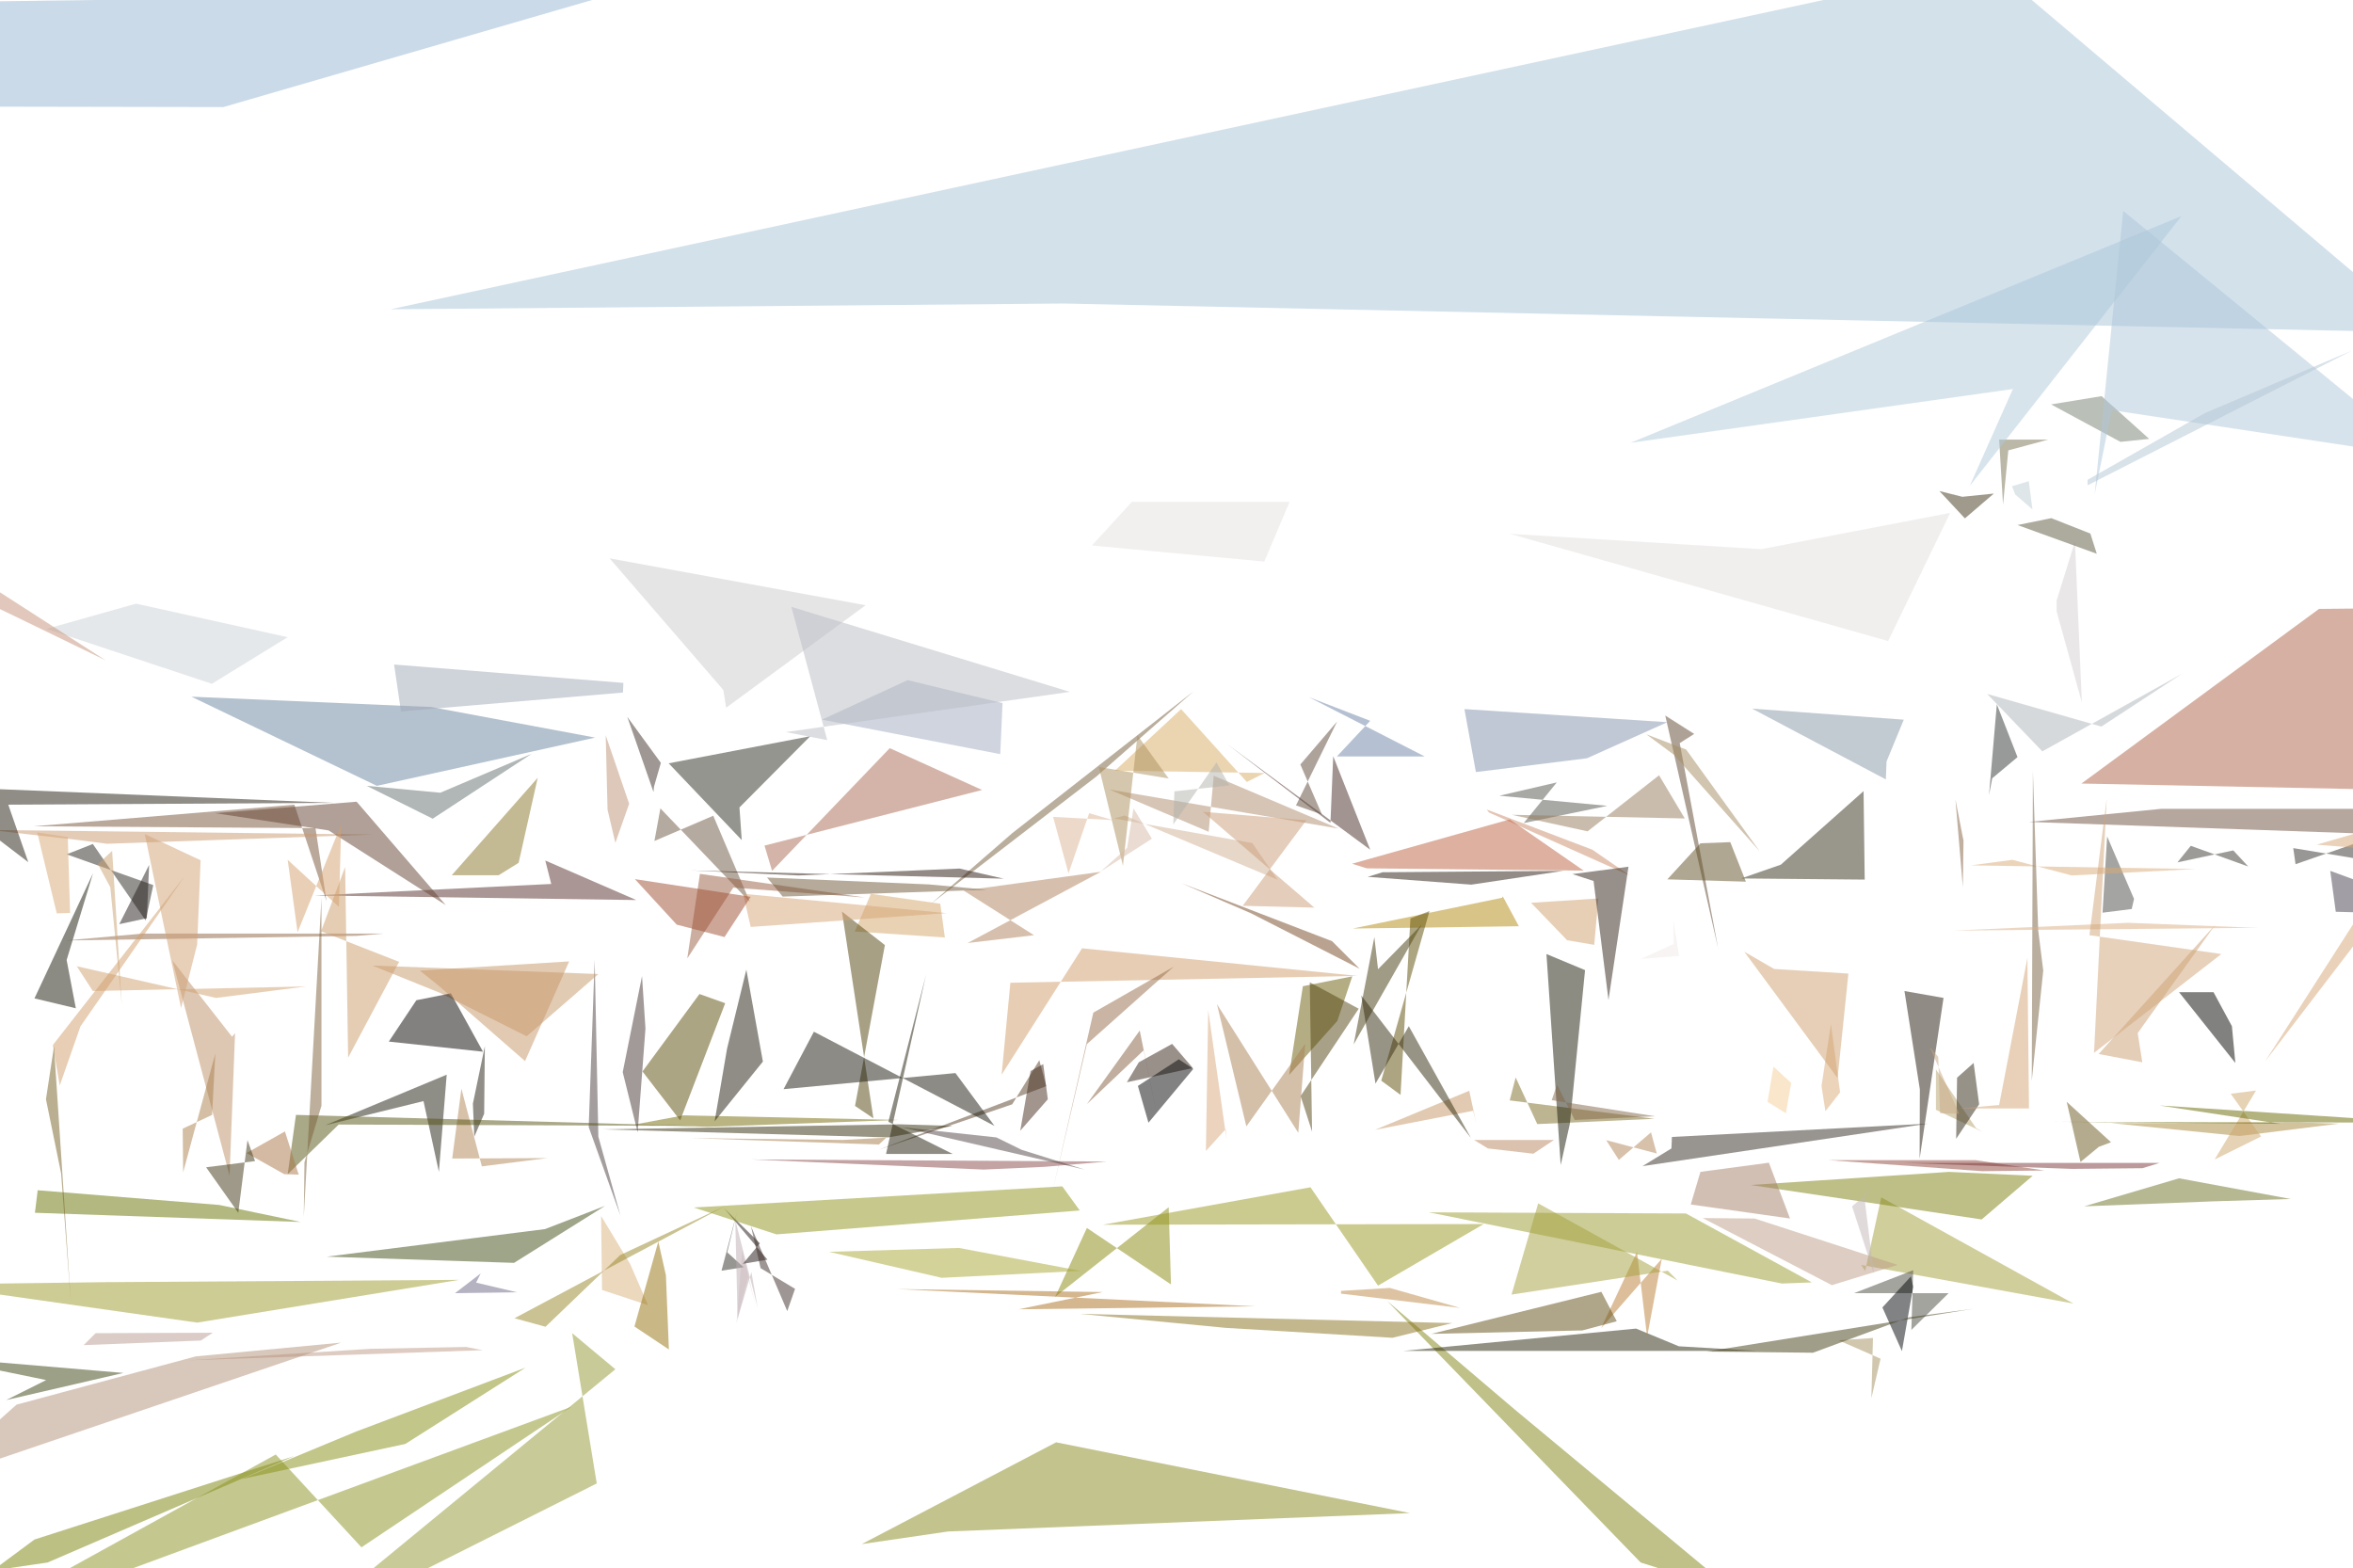
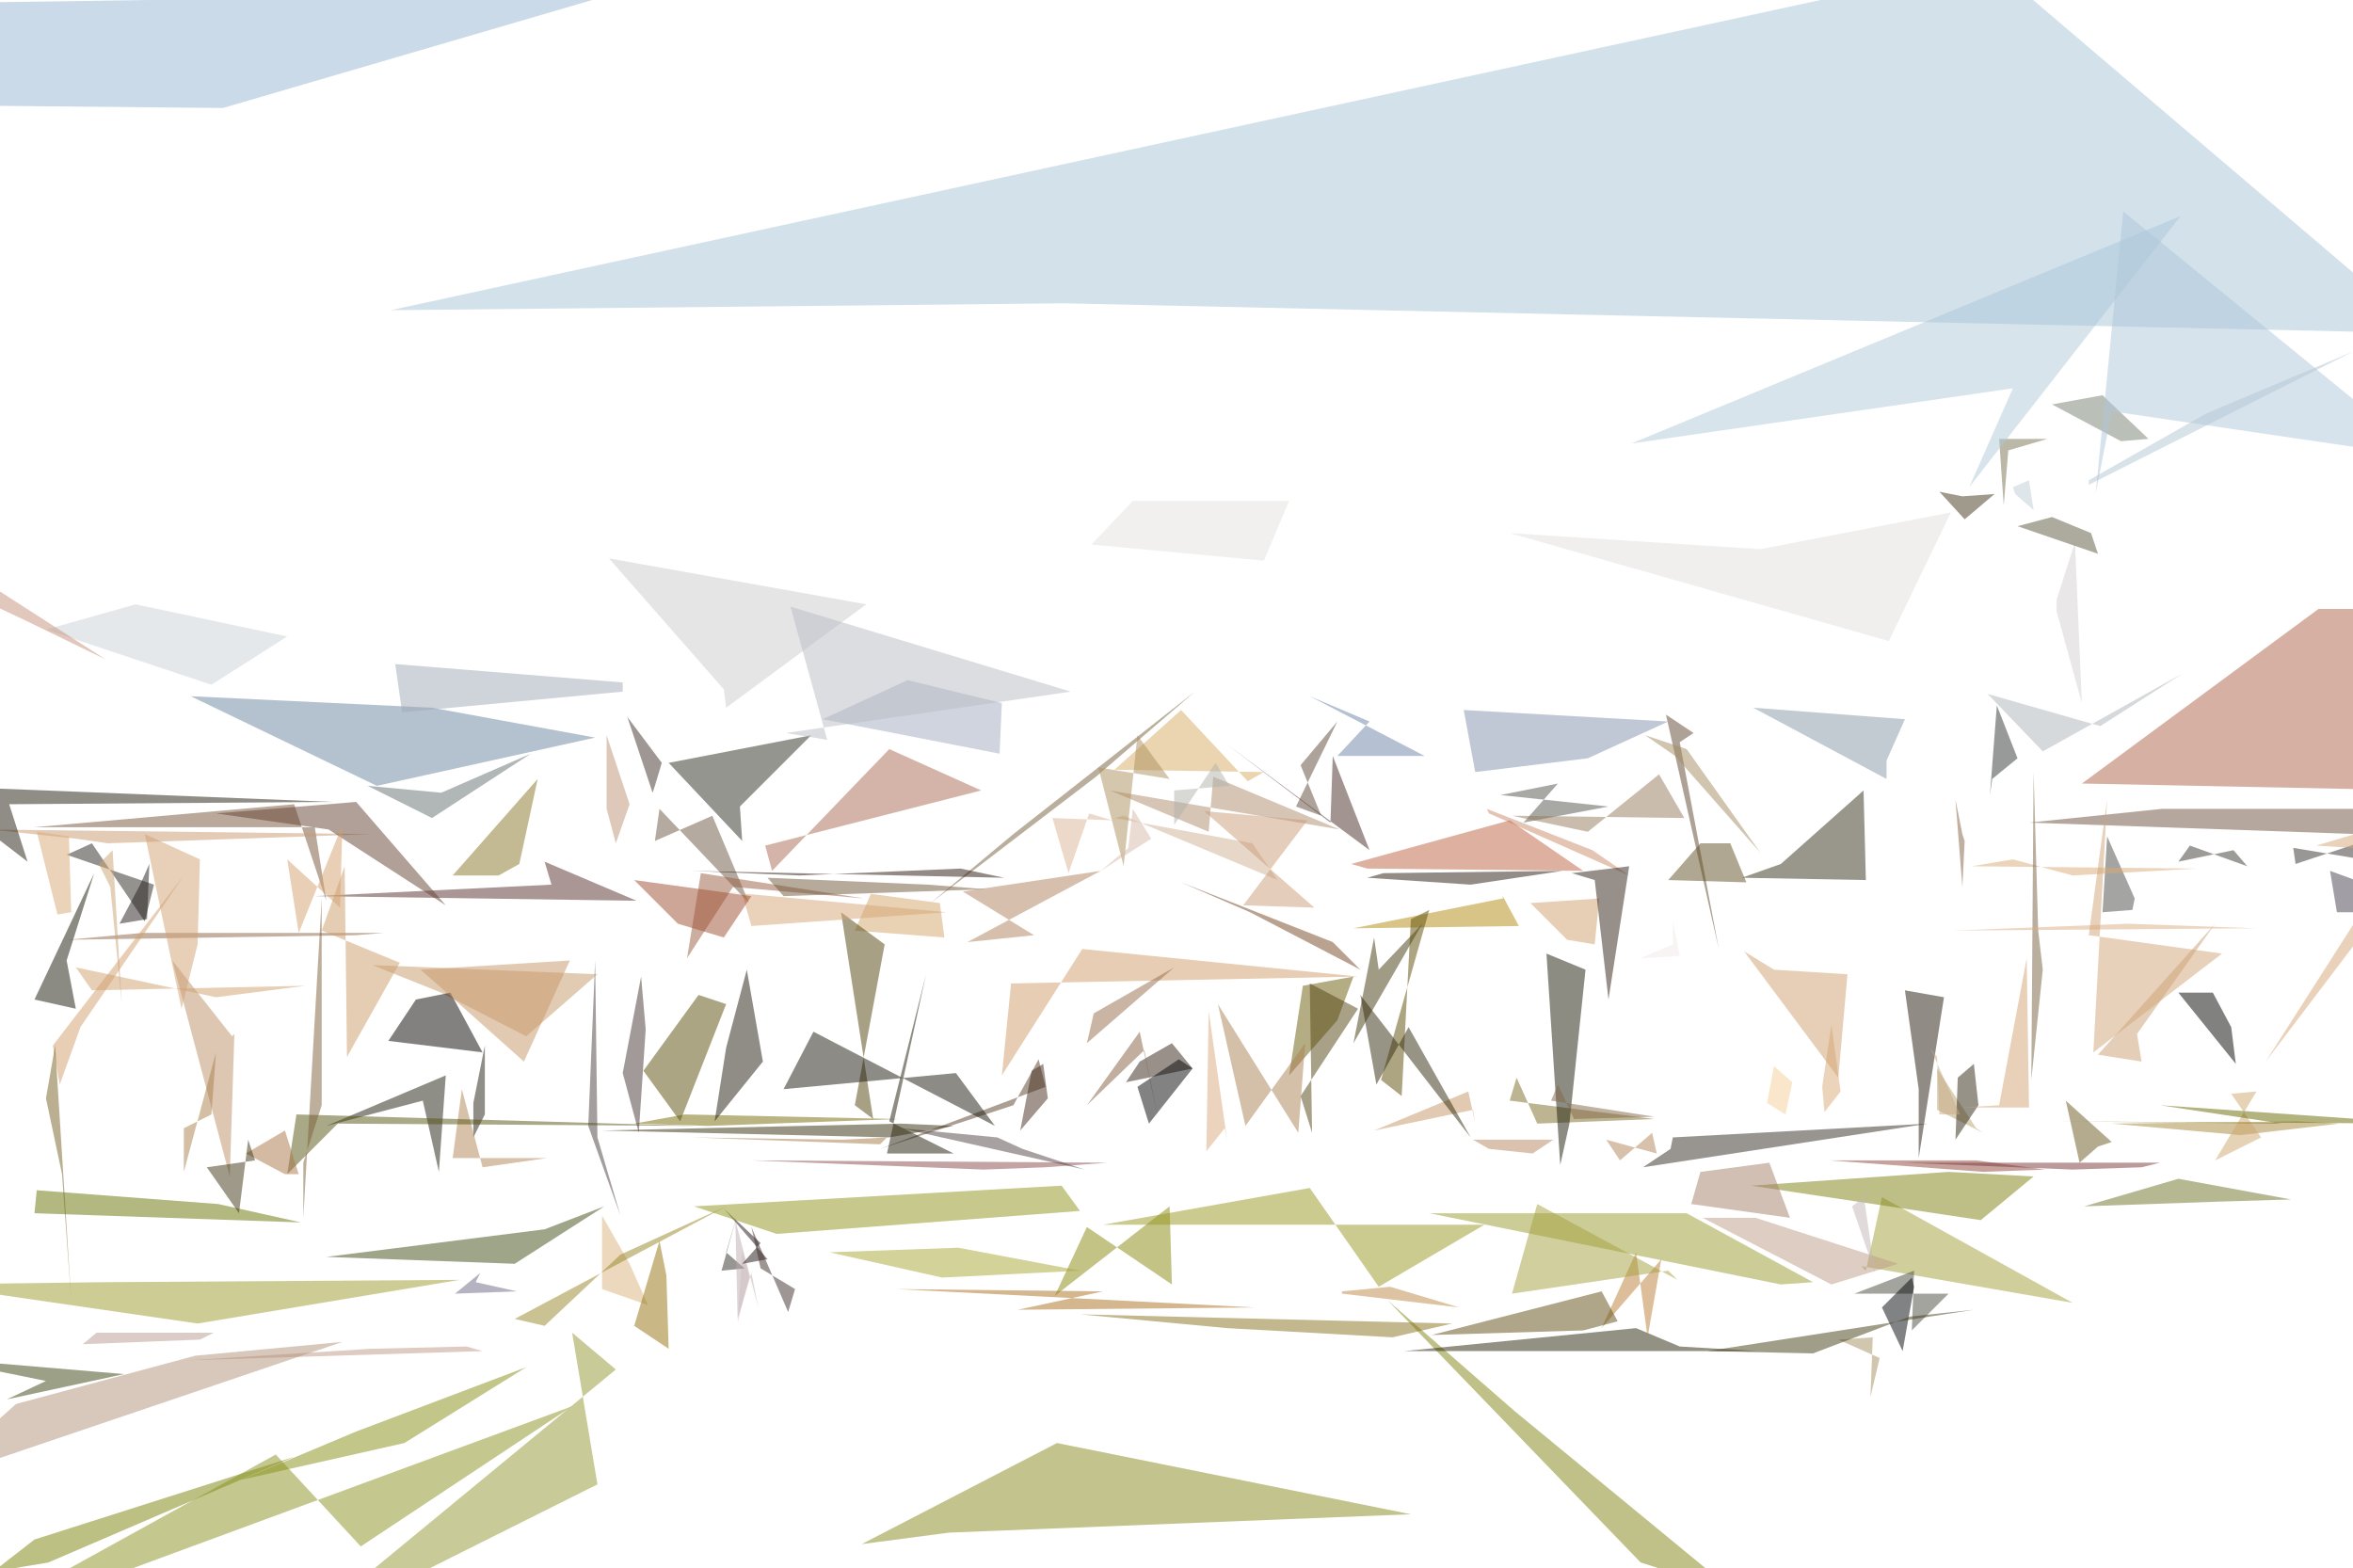
<svg xmlns="http://www.w3.org/2000/svg" version="1.1" viewBox="0 0 1024 682" width="1024" height="682">
  <g fill-opacity=".5">
-     <path fill="#ca8d6a" d="M709.2 381L648 353.6l-1-1.3 46 17.5" />
-     <path fill="#4a403f" d="M270 529l-9.6-34.3-1.6-77-2.6 72.8" />
-     <path fill="#677300" d="M15.2 527.8l115.6 4-35.4-7.4-79-6.4" />
-     <path fill="#6d4e3e" d="M883 357.7l57.6-5.7h97.5l17 11.7" />
-     <path fill="#2b2c1f" d="M291 332.2l61.6-11.8-30.8 31 1 14.2" />
-     <path fill="#d9b27d" d="M261.6 529.2l12.7 21L282 568l-20-6.6" />
-     <path fill="#7d6d27" d="M669 489.2l-9.4-20.3-2.6 10 63 8" />
-     <path fill="#62716f" d="M191.6 345l-32-3 28.7 14.3 43-28.2" />
-     <path fill="#d6d1d2" d="M895 266v-4.6l8-25.7 3 70" />
-     <path fill="#d5a76a" d="M411.2 408l-2-14.7L379 389l-7 16.4" />
-     <path fill="#756a06" d="M297.5 485.4l-21.4 4 32 1 83-3" />
-     <path fill="#797253" d="M874 196l17.4-4.7H870l1.7 28.3" />
-     <path fill="#e5e1de" d="M766.4 239L657 232.3 821.7 279l27-55.8" />
-     <path fill="#1b1a09" d="M673 415.2l16.8 7-6.6 66.8-4 18" />
-     <path fill="#808512" d="M659.3 613.5L755 693l-41-13-110.3-113.8" />
-     <path fill="#94730f" d="M289.8 555l-3.3-14.7-10.4 37 15 10" />
-     <path fill="#1f1d0f" d="M191 510l-6.7-30.8-42.7 10.5 52.8-22" />
-     <path fill="#a0aac0" d="M436.3 306L395 296l-37.3 17.2 77.6 15" />
-     <path fill="#050402" d="M963.3 431.8h-15l24.5 30.8-1.5-16" />
-     <path fill="#b58a11" d="M653.7 390.7l-65 13.4 72.3-1-7-13" />
-     <path fill="#343019" d="M811 344.3l-36 32-17.3 6 53.8.5" />
-     <path fill="#34312c" d="M1026 366.7l-27 9.4-1-7 36.2 6" />
-     <path fill="#be9374" d="M263.6 320l.8 32.4 3.4 14.4 6-17" />
-     <path fill="#cfb095" d="M484.8 356.2l4.6-1.3 66.6 28-11-16" />
-     <path fill="#d6a676" d="M985.7 462l69.3-90.6-46.8-3.8L1055 354" />
-     <path fill="#aa6f21" d="M390.3 561l156 7.5-103 1.3 36.6-7.5" />
-     <path fill="#5e4630" d="M731 323.4l6.3-4-12.6-8 23 101.3" />
-     <path fill="#c79869" d="M229.2 451l-37.5-18.8-29.7-12 98.4 3.7" />
-     <path fill="#d09c69" d="M439.7 427.7l151-3-119.8-12-35 55" />
-     <path fill="#846143" d="M854 363.4l-3-15.4 3.2 38 .3-20.2" />
-     <path fill="#090203" d="M210.2 457.7l-41-4.4 12-18 15-3" />
-     <path fill="#8796a7" d="M821 331.4l7.5-18.2-66-4.8 58.2 30.8" />
-     <path fill="#6c5741" d="M284.8 366l2.6-14.2 39 40.8-16-37.6" />
-     <path fill="#251e12" d="M211 455.3l-.3 29.4-4.3 10-.6-14.4" />
-     <path fill="#201d0d" d="M332 462l-21 26 5.4-31.6 8.4-34.4" />
-     <path fill="#dfcfd4" d="M323 544.3l-2.5 31.6 5-20 3 11" />
-     <path fill="#a29f38" d="M902.3 567.3L810 550.5l1.7 2.6 7-32" />
-     <path fill="#29240b" d="M712 578.2l18.6 7.7 34 2H610.8" />
-     <path fill="#4b4d47" d="M917 364l-2 33.2 12.7-1.6 1-4.4" />
-     <path fill="#8f6542" d="M28.5 409.3l126.7-2 11.7-1H62" />
-     <path fill="#dbaa76" d="M901.6 381l-25.8-6.8-18 2.4 97.7 1.6" />
-     <path fill="#aa6b55" d="M336 379l51.2-53.4 40.2 18.2-94.7 24.2" />
-     <path fill="#cb9f71" d="M930.3 449.6l2 12.7-19-3.6 50.8-56.3" />
-     <path fill="#775f3f" d="M887 404.8l-2.3-69-.5 134.6 5-48" />
-     <path fill="#775239" d="M137.3 360.4l-122.6-.8 113.4-9.4 14 42" />
-     <path fill="#e4e2e0" d="M475.2 237.4l75 7 11-26h-68.6" />
-     <path fill="#2a2720" d="M40.4 367.3l23 33.3 3.3-15.4L29 371.8" />
-     <path fill="#966d4a" d="M473 454.4l-15 64.3 17.8-78 35-20" />
-     <path fill="#b7a26e" d="M863 492.7l-20.5-9.7v-17.6L860 491" />
-     <path fill="#6a5821" d="M905.4 505.7l-6-26.2 19.3 17.6-5.3 2" />
-     <path fill="#42361c" d="M844 213.7l10 2.5 13.7-1.4-12.6 10.8" />
-     <path fill="#b1cadb" d="M857.2 211.5L949.4 94l-239.8 98.7L876 169.3" />
-     <path fill="#302f27" d="M323.6 551.5L314 553l6.7-25.5-4.2 17.5" />
-     <path fill="#562f2a" d="M237.3 374.5l2.6 10.2-103 5 140 2" />
-     <path fill="#7a8208" d="M-3.2 683.5L15 670l113-36.3L20.7 680" />
-     <path fill="#765f3d" d="M440.5 362.6l79-61.8-42.2 37-72 55.4" />
-     <path fill="#6d6884" d="M225 562.4l-27 .4 11.2-8.6-2 4" />
-     <path fill="#2f2613" d="M851.7 469l-.4 26.6 10-15-2.4-18" />
-     <path fill="#bf9886" d="M202.8 586.2l7.3 1.4L82 592l79.4-5" />
-     <path fill="#cba171" d="M48.8 370.3l-6.2 5.8 5.4 10 5 51" />
-     <path fill="#4b4a40" d="M848 562.8h-41.2l25.8-10-.8 26" />
-     <path fill="#593e26" d="M382.6 500.3l72.7-27.6-3-11.3-11.8 19.2" />
-     <path fill="#6a5a06" d="M582 444.3l-21 23.5 6-38.6 21.5-4.3" />
-     <path fill="#995e42" d="M304.6 380.3l71.8 10.3-57.3-4.3-20 30.8" />
-     <path fill="#bd9166" d="M101 451.2l1.3-1.6-2.4 62L75 418" />
-     <path fill="#ba8137" d="M723.2 547.8l-6.4 34-4.4-37-15.6 33.2" />
-     <path fill="#b89a92" d="M36.4 585.4l51-2 5.2-3.4-51 .2" />
-     <path fill="#897527" d="M225.7 375.5l8.3-37-37.4 42.4H217" />
-     <path fill="#bd9d87" d="M797.2 559.3l28.6-8.8-62.2-20.2-22.6-.2" />
-     <path fill="#99b7d3" d="M268-3L97.2 46.6l-105-.2L-4.5.6" />
-     <path fill="#5c593e" d="M909.7 232.2l-17-6.7-14.7 3 34.5 12.5" />
-     <path fill="#978627" d="M237.4 577.4l32.5-31.2 46-21.5-92 49" />
-     <path fill="#cc9c6b" d="M139.7 405.3l34 13.3-22.2 41.7-1.3-83" />
-     <path fill="#90463c" d="M862.7 509.7l27-.3-30-4.5h-64" />
-     <path fill="#42380d" d="M618.7 402.4l-19 19.4-1.6-14-9 46.7" />
-     <path fill="#ae8a6c" d="M526 362l2.2-24.4 54.3 23-99.7-17" />
-     <path fill="#88890e" d="M509.6 559L473 534.4l-13.8 30 49.4-39" />
-     <path fill="#8093ab" d="M690.6 330l-48.3 6-5-27.4 88.3 5.7" />
-     <path fill="#7d810f" d="M848.2 510l36.4 1.7-22.2 19-100.7-15" />
-     <path fill="#b08454" d="M209.7 507.6l28.5-3.6-41.4.2 4-30.4" />
-     <path fill="#9a9c2e" d="M621.8 527.6l153.7 31 13-.5-54.8-30" />
-     <path fill="#6f7327" d="M907 525l41.3-12.2 48.6 9-33 1" />
-     <path fill="#a4915e" d="M818.4 591.3l-4 17.2.7-26.2-15 1" />
-     <path fill="#3f4d14" d="M263.3 524.8l-39.6 24.8-81.5-2.7 95-12" />
-     <path fill="#453f4d" d="M1016.5 396.8l7.6.2 31-3-41-15" />
-     <path fill="#aa804c" d="M79.5 491.2l12.8-6 1.4-26.7-14 51.7" />
-     <path fill="#a48d63" d="M728.5 328.5l37.3 42-32-44.3-17.3-6.6" />
-     <path fill="#bcacb0" d="M329.7 569l-9.7-38 1 43 6-20.4" />
-     <path fill="#a9a735" d="M360.8 544.8l56.5-1.7 53 10-60.5 3" />
-     <path fill="#5d4c07" d="M609.5 476.5l4.3-76.8 8.3-3.2-21 73.8" />
-     <path fill="#d0a06e" d="M33.4 420.5L94 434.3l39.2-5-92.8 2" />
-     <path fill="#29160d" d="M347.5 381l-47-2.2 136.3 3.6-19.2-4.4" />
-     <path fill="#d8a87c" d="M533.4 491.4l.4 4.6-8-56.4-1 61.3" />
-     <path fill="#d19e6b" d="M80.4 381.3L35 446.7l-9 25.7-3-17.6" />
-     <path fill="#c9996e" d="M32.6 365.4l14 1.8 115.7-4-166.6-2" />
-     <path fill="#323737" d="M869 306.5l9 23-11 9.2-1.4 7.3" />
-     <path fill="#352317" d="M490.4 471l5.2-8.7 14.5-8 9 10.5" />
-     <path fill="#bd8944" d="M583.6 561.8l21.2-1.3 30.6 8.7-51.8-6.2" />
-     <path fill="#1e1213" d="M323.3 550l10.7-1.8-19-22.5 15.7 15.4" />
-     <path fill="#291b0f" d="M640.3 385l40-6-78.6.6-6.5 2" />
-     <path fill="#d1a16f" d="M695.6 391l-1.8 20.2-11.8-2-15.7-16.3" />
-     <path fill="#555311" d="M125.2 511l22.2-21.6 155.2.6-173.8-4.8" />
-     <path fill="#221d11" d="M3.6 350.2l8.7 25-43.3-33 176 7.2" />
-     <path fill="#181809" d="M40.5 380L15 434.5l18 4.3-4-21" />
-     <path fill="#ddb594" d="M458.3 355.5l26 1.4-10.3-3-9 26.2" />
-     <path fill="#52554d" d="M677.5 340.5l-25 5.8 47 4.4-36.4 7.5" />
-     <path fill="#ddaf82" d="M850 405l76.2-3.4 56.2 2.2H979" />
-     <path fill="#778070" d="M935.3 191l-20.7-18.6-22 3.6 30.2 16.3" />
-     <path fill="#6c85a6" d="M581.8 329.2H620l-50.4-25.8 26.7 10.3" />
-     <path fill="#3d3932" d="M947.6 375.3l5.8-7.2 25 9-6.5-7" />
-     <path fill="#b0c9da" d="M1055 199L924 91.8 911.6 215l7.4-36.5" />
-     <path fill="#a8893b" d="M1018 489l-43.4 5.4-55.8-5.6 81.5-.3" />
-     <path fill="#614c12" d="M703.6 575l-15 4-65.7 1.5 74-18.3" />
-     <path fill="#939830" d="M259.7 645.6L249 580.2l18.8 15.7-142.3 117" />
-     <path fill="#d9a875" d="M16.2 362.3l13.3 2 1 33-5.8.2" />
-     <path fill="#452a25" d="M596.3 369.8l-62.3-46 45 34.3 1.2-29" />
-     <path fill="#ab7748" d="M123.7 511l-16.4-9.2 16.7-9.4 6 18.8" />
-     <path fill="#5a4d09" d="M304.4 432.6l11.2 4-19.6 51-16.4-21.3" />
-     <path fill="#f1ebe8" d="M728.4 410.8l-14.2 6.5 16.5-1.3-2.5-15.4" />
-     <path fill="#534412" d="M570 427.5l1 65-5-15.5 25.3-38" />
-     <path fill="#9c9a2b" d="M-31 559l76.8-1 154-1-114 18.6" />
-     <path fill="#af825d" d="M450 407l-30.6-19.4 59.7-8.2-58 31" />
-     <path fill="#764723" d="M514.2 384.4l65.5 25.2 12 12-47.4-24.2" />
-     <path fill="#c49664" d="M642.4 488.7l-3-14-41 17 42.7-8.3" />
-     <path fill="#51430c" d="M366.4 396.7l13.7 90-8-5.4 13-70" />
-     <path fill="#463735" d="M279.4 424.8l-8.4 41.8 6.5 26.2 3.4-45.2" />
-     <path fill="#5e4838" d="M564 350.5l11.3 4-9.4-21.8 16-18.7" />
-     <path fill="#302216" d="M700 435.2l8.7-58-24.4 3.2 9.2 3" />
-     <path fill="#211c09" d="M385.6 502.2h29l-28-14 16.4-64" />
-     <path fill="#bd6242" d="M657 356.6l32.2 22.3-94.4-1-6.4-2" />
-     <path fill="#bfced5" d="M875.6 211.6l1.4 3.6 7.5 6.5-1.6-12.3" />
-     <path fill="#8b494b" d="M481.7 505.5l-27 2.3L428 509l-101-4.4" />
-     <path fill="#cb9c77" d="M568.5 357l-45-3.7L572 395l-31.2-.8" />
-     <path fill="#3e3128" d="M273 312l14.6 20-3 10.4-.2 2.3" />
-     <path fill="#776125" d="M26.6 510.7L20 478.4l3.5-23 7.3 110.8" />
-     <path fill="#6b859e" d="M83.3 303.2l104.4 4.5L259 321l-95 21" />
-     <path fill="#f6ce96" d="M779.5 471.3l-2.3 13.2-8-5 2.6-15.3" />
-     <path fill="#a9c4d9" d="M1055 144.7L865.8-15.6 170 134.6l293-2.5" />
-     <path fill="#3e2f2b" d="M326.8 533.6l15.8 37 3.4-9.7-15-9" />
-     <path fill="#624232" d="M143 361.4l51 32.5-38.8-45-61.5 5" />
-     <path fill="#b2c7d5" d="M959.5 179.8l-51 29v2.4l115.2-58.7" />
-     <path fill="#d8ac63" d="M550.4 336.4l-65.2-1 28.8-26.8 28.6 31.7" />
-     <path fill="#cfa66b" d="M970.8 476l11-1.4-18 30 20.2-10" />
-     <path fill="#aeb5b8" d="M949.6 293.2L888.8 327l-24-25 49.7 14.2" />
-     <path fill="#b08557" d="M721 502l-22-5.8 5.5 8.6 14-12" />
-     <path fill="#605124" d="M753 366.5l6.8 17.2-34.2-1L740 367" />
-     <path fill="#d1a072" d="M85.8 411l1.5-36.6L63 363l15.8 75.7" />
-     <path fill="#af6448" d="M1055 344l-149.2-3 103.4-76 20-.2" />
-     <path fill="#534546" d="M472 509l-80-18.5 41.6 4.5 11 5.4" />
-     <path fill="#cdcccf" d="M265.3 243l111.4 20.4L316 308l-1.2-7.7" />
-     <path fill="#845e3e" d="M497.8 457l6 30-7.8-38.5-23 32" />
-     <path fill="#6e5739" d="M340.6 390.2l88.8-3-25.2-2.3-70.4-3" />
-     <path fill="#a6806a" d="M735.8 524.2L740 510l29.8-4 9.2 24.3" />
-     <path fill="#8f9419" d="M462.3 516.3l7.6 10.5-132 10.4-36-11.7" />
-     <path fill="#d6a574" d="M292 386l120 11.4-85.3 6-3.3-14.4" />
-     <path fill="#cdd2d6" d="M92.2 297.6l33-20.3-66-14.6-39 11" />
-     <path fill="#322d0c" d="M386.6 495l28-5-23-.7-129.3 2.2" />
-     <path fill="#030709" d="M832.6 560l-1-4.5-12.4 13.5 8.5 19" />
-     <path fill="#22180a" d="M835.4 504.3l10.4-70-17-3 6.7 42.8" />
-     <path fill="#8b9321" d="M157.3 673.4L120 633l-145 80 273.7-100.8" />
-     <path fill="#daab78" d="M792.7 472.6l1.7 11 6.4-8.2-4-29.7" />
-     <path fill="#322b0c" d="M598.6 471.6l-6.2-38.4 47.7 62-27-48.6" />
-     <path fill="#7d603a" d="M132.2 529.6l.3-23.8 7.4-24.6v-90.4" />
-     <path fill="#c8a884" d="M844.3 484.5l8.3.2-12.8-29 3.7 4.2" />
-     <path fill="#c6927a" d="M-24.6 253.2l.4-11L46 287.4l-35-17" />
-     <path fill="#d1a579" d="M909.3 407l7.5-59.3-5.5 110.5 55.4-43" />
-     <path fill="#442d1e" d="M456 478.4l-2-15.3-5.5 3-4.5 26" />
-     <path fill="#89701d" d="M470 571.8l162 4-26 6.4-72.4-4.3" />
-     <path fill="#b39079" d="M-31 645.3l179.5-61-63.3 6-78 21" />
-     <path fill="#888a1d" d="M459.6 627.7l154 30.8-201 8L375 672" />
-     <path fill="#ac915c" d="M488.7 376.8l-10.5-43 30.4 5L495 320" />
-     <path fill="#b8875e" d="M647.5 499.8l19.8 2.3 9-6h-34.8" />
-     <path fill="#aa8055" d="M542.4 490.2L529.6 437l35.4 56 3-38.7" />
-     <path fill="#bbbcc5" d="M342 318.6l18 3.5-15.6-58 121.2 37" />
-     <path fill="#c2b8b6" d="M811.2 519.8l4.3 34.5L806 525l8.7-7.4" />
-     <path fill="#3e3413" d="M111 505.3L89.7 508l14 19.8 4-31.6" />
-     <path fill="#39430f" d="M-29 590.5l82.7 7-51 11.8 17.4-8.7" />
-     <path fill="#d4a06d" d="M125.2 374.2l4.3 31.5 19-47-1 36" />
-     <path fill="#d4a475" d="M853 482.4h30l-.7-65.5-12.3 64" />
-     <path fill="#b3b3ac" d="M535 341.8l-5.6-10-18.8 27 .5-14.4" />
-     <path fill="#cea06f" d="M804.4 423.7l-4.7 45.5-40.6-55 13 7.5" />
-     <path fill="#9f4e33" d="M315.3 407.8l-20.8-5.4-18.2-19.8 50.4 7.7" />
-     <path fill="#231c1b" d="M60.6 385l4.3-8.6-1 23.2-12 2.6" />
-     <path fill="#d7baa6" d="M493.3 351.8l-2.8 17.2-11.5 10.3 22.3-14.3" />
-     <path fill="#7a3438" d="M901.8 508.7l30.6-.3 7.4-2.3H828.2" />
-     <path fill="#a57a45" d="M300.5 495.3l82 2.8 3.2-3-18.8 1" />
-     <path fill="#332a23" d="M839 489l-111.4 5.8-.2 5-12.6 7.7" />
-     <path fill="#070707" d="M495.2 472.6L513 461l6.3 4.2-19.5 23.4" />
-     <path fill="#947b5a" d="M722 337.4l11.2 18.8-75.3-1.6 33 7.2" />
-     <path fill="#423d15" d="M858.7 569.6l-28 3.7-41.7 15.4-46.3-.5" />
-     <path fill="#a1a8b6" d="M271.3 297.2l-99.8-8 3 20.4 96.6-8.2" />
-     <path fill="#826747" d="M677.6 472l7.7 15.4 35-1.6-45-7" />
-     <path fill="#676800" d="M894.2 488.2l160.8.4-115.3-7.5 52.8 8" />
-     <path fill="#c79667" d="M190.7 428.8l-8-6.4 65-4-19.2 43.4" />
-     <path fill="#a5a03c" d="M725.8 553l-68 10.4 11.6-39.7 60.7 33.6" />
-     <path fill="#878f12" d="M155 623l73.7-27.8-52.3 33.2-71.3 15.3" />
-     <path fill="#1b180c" d="M354.2 449L341 474l74.8-7 17 23" />
-     <path fill="#989921" d="M480 533l165.7-.3-46 26.8-29.4-42.8" />
+     <path fill="#ca8d6a" d="M709 381l-61-27-1-2 46 18" />
+     <path fill="#4a403f" d="M270 529l-10-34-1-77-3 72" />
+     <path fill="#677300" d="M15 528l116 4-36-8-79-6" />
+     <path fill="#6d4e3e" d="M883 358l58-6h97l17 12" />
+     <path fill="#2b2c1f" d="M291 332l62-12-31 31 1 15" />
+     <path fill="#d9b27d" d="M262 529l12 21 8 18-20-7" />
+     <path fill="#7d6d27" d="M669 489l-9-20-3 10 63 8" />
+     <path fill="#62716f" d="M192 345l-32-3 28 14 43-28" />
+     <path fill="#d6d1d2" d="M895 266v-5l8-25 3 70" />
+     <path fill="#d5a76a" d="M411 408l-2-15-30-4-7 16" />
+     <path fill="#756a06" d="M298 485l-22 4 32 1 83-3" />
+     <path fill="#797253" d="M874 196l17-5h-21l2 29" />
+     <path fill="#e5e1de" d="M766 239l-109-7 165 47 27-56" />
+     <path fill="#1b1a09" d="M673 415l17 7-7 67-4 18" />
+     <path fill="#808512" d="M659 614l96 79-41-13-110-114" />
+     <path fill="#94730f" d="M290 555l-3-15-11 37 15 10" />
+     <path fill="#1f1d0f" d="M191 510l-7-31-42 11 52-22" />
+     <path fill="#a0aac0" d="M436 306l-41-10-37 17 77 15" />
+     <path fill="#050402" d="M963 432h-15l25 31-2-16" />
+     <path fill="#b58a11" d="M654 391l-65 13 72-1-7-13" />
+     <path fill="#343019" d="M811 344l-36 32-17 6 54 1" />
+     <path fill="#34312c" d="M1026 367l-27 9-1-7 36 6" />
+     <path fill="#be9374" d="M264 320v32l4 15 6-17" />
+     <path fill="#cfb095" d="M485 356l4-1 67 28-11-16" />
+     <path fill="#d6a676" d="M986 462l69-91-47-3 47-14" />
+     <path fill="#aa6f21" d="M390 561l156 8-103 1 37-8" />
+     <path fill="#5e4630" d="M731 323l6-4-12-8 23 102" />
+     <path fill="#c79869" d="M229 451l-37-19-30-12 98 4" />
+     <path fill="#d09c69" d="M440 428l151-3-120-12-35 55" />
+     <path fill="#846143" d="M854 363l-3-15 3 38 1-20" />
+     <path fill="#090203" d="M210 458l-41-5 12-18 15-3" />
+     <path fill="#8796a7" d="M821 331l8-18-66-5 58 31" />
+     <path fill="#6c5741" d="M285 366l2-14 39 41-16-38" />
+     <path fill="#251e12" d="M211 455v30l-5 10v-15" />
+     <path fill="#201d0d" d="M332 462l-21 26 5-32 9-34" />
+     <path fill="#dfcfd4" d="M323 544l-2 32 5-20 3 11" />
+     <path fill="#a29f38" d="M902 567l-92-16 2 2 7-32" />
+     <path fill="#29240b" d="M712 578l19 8 34 2H611" />
+     <path fill="#4b4d47" d="M917 364l-2 33 13-1 1-5" />
+     <path fill="#8f6542" d="M29 409l126-2 12-1H62" />
+     <path fill="#dbaa76" d="M902 381l-26-7-18 3 98 1" />
+     <path fill="#aa6b55" d="M336 379l51-53 40 18-94 24" />
+     <path fill="#cb9f71" d="M930 450l2 12-19-3 51-57" />
+     <path fill="#775f3f" d="M887 405l-2-69-1 134 5-48" />
+     <path fill="#775239" d="M137 360H15l113-10 14 42" />
+     <path fill="#e4e2e0" d="M475 237l75 7 11-26h-68" />
+     <path fill="#2a2720" d="M40 367l23 34 4-16-38-13" />
+     <path fill="#966d4a" d="M473 454l-15 65 18-78 35-20" />
+     <path fill="#b7a26e" d="M863 493l-20-10v-18l17 26" />
+     <path fill="#6a5821" d="M905 506l-6-27 20 18-6 2" />
+     <path fill="#42361c" d="M844 214l10 2 14-1-13 11" />
+     <path fill="#b1cadb" d="M857 212l92-118-239 99 166-24" />
+     <path fill="#302f27" d="M324 552l-10 1 7-25-5 17" />
+     <path fill="#562f2a" d="M237 375l3 10-103 5 140 2" />
+     <path fill="#7a8208" d="M-3 684l18-14 113-36-107 46" />
+     <path fill="#765f3d" d="M441 363l79-62-43 37-72 55" />
+     <path fill="#6d6884" d="M225 562l-27 1 11-9-2 4" />
+     <path fill="#2f2613" d="M852 469l-1 27 10-15-2-18" />
+     <path fill="#bf9886" d="M203 586l7 2-128 4 79-5" />
+     <path fill="#cba171" d="M49 370l-6 6 5 10 5 51" />
+     <path fill="#4b4a40" d="M848 563h-41l26-10-1 26" />
+     <path fill="#593e26" d="M383 500l72-27-3-12-11 20" />
+     <path fill="#6a5a06" d="M582 444l-21 24 6-39 22-4" />
+     <path fill="#995e42" d="M305 380l71 11-57-5-20 31" />
+     <path fill="#bd9166" d="M101 451l1-1-2 62-25-94" />
+     <path fill="#ba8137" d="M723 548l-6 34-5-37-15 33" />
+     <path fill="#b89a92" d="M36 585l51-2 6-3H42" />
+     <path fill="#897527" d="M226 376l8-37-37 42h20" />
+     <path fill="#bd9d87" d="M797 559l29-9-62-20h-23" />
+     <path fill="#99b7d3" d="M268-3L97 47-8 46l4-45" />
+     <path fill="#5c593e" d="M910 232l-17-7-15 4 35 12" />
+     <path fill="#978627" d="M237 577l33-31 46-21-92 49" />
+     <path fill="#cc9c6b" d="M140 405l34 14-23 41-1-83" />
+     <path fill="#90463c" d="M863 510l27-1-30-4h-64" />
+     <path fill="#42380d" d="M619 402l-19 20-2-14-9 46" />
+     <path fill="#ae8a6c" d="M526 362l2-24 55 23-100-17" />
+     <path fill="#88890e" d="M510 559l-37-25-14 30 50-39" />
+     <path fill="#8093ab" d="M691 330l-49 6-5-27 89 5" />
+     <path fill="#7d810f" d="M848 510l37 2-23 19-100-15" />
+     <path fill="#b08454" d="M210 508l28-4h-41l4-30" />
+     <path fill="#9a9c2e" d="M622 528l153 31 14-1-55-30" />
+     <path fill="#6f7327" d="M907 525l41-12 49 9-33 1" />
+     <path fill="#a4915e" d="M818 591l-4 17 1-26-15 1" />
+     <path fill="#3f4d14" d="M263 525l-39 25-82-3 95-12" />
+     <path fill="#453f4d" d="M1017 397h7l31-3-41-15" />
+     <path fill="#aa804c" d="M80 491l12-6 2-27-14 52" />
+     <path fill="#a48d63" d="M729 329l37 42-32-45-18-6" />
+     <path fill="#bcacb0" d="M330 569l-10-38 1 43 6-20" />
+     <path fill="#a9a735" d="M361 545l56-2 53 10-60 3" />
+     <path fill="#5d4c07" d="M610 477l4-77 8-4-21 74" />
+     <path fill="#d0a06e" d="M33 421l61 13 39-5-93 2" />
+     <path fill="#29160d" d="M348 381l-47-2 136 3-19-4" />
+     <path fill="#d8a87c" d="M533 491l1 5-8-56-1 61" />
+     <path fill="#d19e6b" d="M80 381l-45 66-9 25-3-17" />
+     <path fill="#c9996e" d="M33 365l14 2 115-4-166-2" />
+     <path fill="#323737" d="M869 307l9 23-11 9-1 7" />
+     <path fill="#352317" d="M490 471l6-9 14-8 9 11" />
+     <path fill="#bd8944" d="M584 562l21-2 30 9-51-6" />
+     <path fill="#1e1213" d="M323 550l11-2-19-22 16 15" />
+     <path fill="#291b0f" d="M640 385l40-6-78 1-7 2" />
+     <path fill="#d1a16f" d="M696 391l-2 20-12-2-16-16" />
+     <path fill="#555311" d="M125 511l22-22 156 1-174-5" />
+     <path fill="#221d11" d="M4 350l8 25-43-33 176 7" />
+     <path fill="#181809" d="M41 380l-26 55 18 4-4-21" />
+     <path fill="#ddb594" d="M458 356l26 1-10-3-9 26" />
+     <path fill="#52554d" d="M678 341l-25 5 47 5-37 7" />
+     <path fill="#ddaf82" d="M850 405l76-3 56 2h-3" />
+     <path fill="#778070" d="M935 191l-20-19-22 4 30 16" />
+     <path fill="#6c85a6" d="M582 329h38l-50-26 26 11" />
+     <path fill="#3d3932" d="M948 375l5-7 25 9-6-7" />
+     <path fill="#b0c9da" d="M1055 199L924 92l-12 123 7-36" />
+     <path fill="#a8893b" d="M1018 489l-43 5-56-5 81-1" />
+     <path fill="#614c12" d="M704 575l-15 4-66 2 74-19" />
+     <path fill="#939830" d="M260 646l-11-66 19 16-142 117" />
+     <path fill="#d9a875" d="M16 362l14 2 1 33-6 1" />
+     <path fill="#452a25" d="M596 370l-62-46 45 34 1-29" />
+     <path fill="#ab7748" d="M124 511l-17-9 17-10 6 19" />
+     <path fill="#5a4d09" d="M304 433l12 4-20 51-16-22" />
+     <path fill="#f1ebe8" d="M728 411l-14 6 17-1-3-15" />
+     <path fill="#534412" d="M570 428l1 65-5-16 25-38" />
+     <path fill="#9c9a2b" d="M-31 559l77-1 154-1-114 19" />
+     <path fill="#af825d" d="M450 407l-31-19 60-9-58 31" />
+     <path fill="#764723" d="M514 384l66 26 12 12-48-25" />
+     <path fill="#c49664" d="M642 489l-3-14-41 17 43-9" />
+     <path fill="#51430c" d="M366 397l14 90-8-6 13-70" />
+     <path fill="#463735" d="M279 425l-8 42 7 26 3-45" />
+     <path fill="#5e4838" d="M564 351l11 4-9-22 16-19" />
+     <path fill="#302216" d="M700 435l9-58-25 3 10 3" />
+     <path fill="#211c09" d="M386 502h29l-28-14 16-64" />
+     <path fill="#bd6242" d="M657 357l32 22-94-1-7-2" />
+     <path fill="#bfced5" d="M876 212l1 3 8 7-2-13" />
+     <path fill="#8b494b" d="M482 506l-27 2-27 1-101-4" />
+     <path fill="#cb9c77" d="M569 357l-45-4 48 42-31-1" />
+     <path fill="#3e3128" d="M273 312l15 20-3 10-1 3" />
+     <path fill="#776125" d="M27 511l-7-33 4-23 7 111" />
+     <path fill="#6b859e" d="M83 303l105 5 71 13-95 21" />
+     <path fill="#f6ce96" d="M780 471l-3 14-8-5 3-16" />
+     <path fill="#a9c4d9" d="M1055 145L866-16 170 135l293-3" />
+     <path fill="#3e2f2b" d="M327 534l16 37 3-10-15-9" />
+     <path fill="#624232" d="M143 361l51 33-39-45-61 5" />
+     <path fill="#b2c7d5" d="M960 180l-51 29v2l115-58" />
+     <path fill="#d8ac63" d="M550 336l-65-1 29-26 29 31" />
+     <path fill="#cfa66b" d="M971 476l11-1-18 30 20-10" />
+     <path fill="#aeb5b8" d="M950 293l-61 34-24-25 49 14" />
+     <path fill="#b08557" d="M721 502l-22-6 6 9 14-12" />
+     <path fill="#605124" d="M753 367l7 17-34-1 14-16" />
+     <path fill="#d1a072" d="M86 411l1-37-24-11 16 76" />
+     <path fill="#af6448" d="M1055 344l-149-3 103-76h20" />
+     <path fill="#534546" d="M472 509l-80-18 42 4 11 5" />
+     <path fill="#cdcccf" d="M265 243l112 20-61 45-1-8" />
+     <path fill="#845e3e" d="M498 457l6 30-8-38-23 32" />
+     <path fill="#6e5739" d="M341 390l88-3-25-2-70-3" />
+     <path fill="#a6806a" d="M736 524l4-14 30-4 9 24" />
+     <path fill="#8f9419" d="M462 516l8 11-132 10-36-12" />
+     <path fill="#d6a574" d="M292 386l120 11-85 6-4-14" />
+     <path fill="#cdd2d6" d="M92 298l33-21-66-14-39 11" />
+     <path fill="#322d0c" d="M387 495l28-5-23-1-130 3" />
+     <path fill="#030709" d="M833 560l-1-4-13 13 9 19" />
+     <path fill="#22180a" d="M835 504l11-70-17-3 6 43" />
+     <path fill="#8b9321" d="M157 673l-37-40-145 80 274-101" />
+     <path fill="#daab78" d="M793 473l1 11 7-9-4-29" />
+     <path fill="#322b0c" d="M599 472l-7-39 48 62-27-48" />
+     <path fill="#7d603a" d="M132 530v-24l8-25v-90" />
+     <path fill="#c8a884" d="M844 485h9l-13-29 3 4" />
+     <path fill="#c6927a" d="M-25 253l1-11 70 45-35-17" />
+     <path fill="#d1a579" d="M909 407l8-59-6 110 56-43" />
+     <path fill="#442d1e" d="M456 478l-2-15-5 3-5 26" />
+     <path fill="#89701d" d="M470 572l162 4-26 6-72-4" />
+     <path fill="#b39079" d="M-31 645l180-61-64 6-78 21" />
+     <path fill="#888a1d" d="M460 628l154 31-201 8-38 5" />
+     <path fill="#ac915c" d="M489 377l-11-43 31 5-14-19" />
+     <path fill="#b8875e" d="M648 500l19 2 9-6h-35" />
+     <path fill="#aa8055" d="M542 490l-12-53 35 56 3-39" />
+     <path fill="#bbbcc5" d="M342 319l18 3-16-58 122 37" />
+     <path fill="#c2b8b6" d="M811 520l5 34-10-29 9-7" />
+     <path fill="#3e3413" d="M111 505l-21 3 14 20 4-32" />
+     <path fill="#39430f" d="M-29 591l83 7-51 11 17-8" />
+     <path fill="#d4a06d" d="M125 374l5 32 19-47-1 36" />
+     <path fill="#d4a475" d="M853 482h30l-1-65-12 64" />
+     <path fill="#b3b3ac" d="M535 342l-6-10-18 27v-15" />
+     <path fill="#cea06f" d="M804 424l-4 45-41-55 13 8" />
+     <path fill="#9f4e33" d="M315 408l-20-6-19-19 51 7" />
+     <path fill="#231c1b" d="M61 385l4-9-1 24-12 2" />
+     <path fill="#d7baa6" d="M493 352l-2 17-12 10 22-14" />
+     <path fill="#7a3438" d="M902 509l30-1 8-2H828" />
+     <path fill="#a57a45" d="M301 495l82 3 3-3-19 1" />
+     <path fill="#332a23" d="M839 489l-111 6-1 5-12 8" />
+     <path fill="#070707" d="M495 473l18-12 6 4-19 24" />
+     <path fill="#947b5a" d="M722 337l11 19-75-1 33 7" />
+     <path fill="#423d15" d="M859 570l-28 3-42 16-46-1" />
+     <path fill="#a1a8b6" d="M271 297l-99-8 3 21 96-9" />
+     <path fill="#826747" d="M678 472l7 15 35-1-45-7" />
+     <path fill="#676800" d="M894 488l161 1-115-8 53 8" />
+     <path fill="#c79667" d="M191 429l-8-7 65-4-20 44" />
+     <path fill="#a5a03c" d="M726 553l-68 10 11-39 61 33" />
+     <path fill="#878f12" d="M155 623l74-28-53 33-71 16" />
+     <path fill="#1b180c" d="M354 449l-13 25 75-7 17 23" />
+     <path fill="#989921" d="M480 533h166l-46 27-30-43" />
  </g>
</svg>
